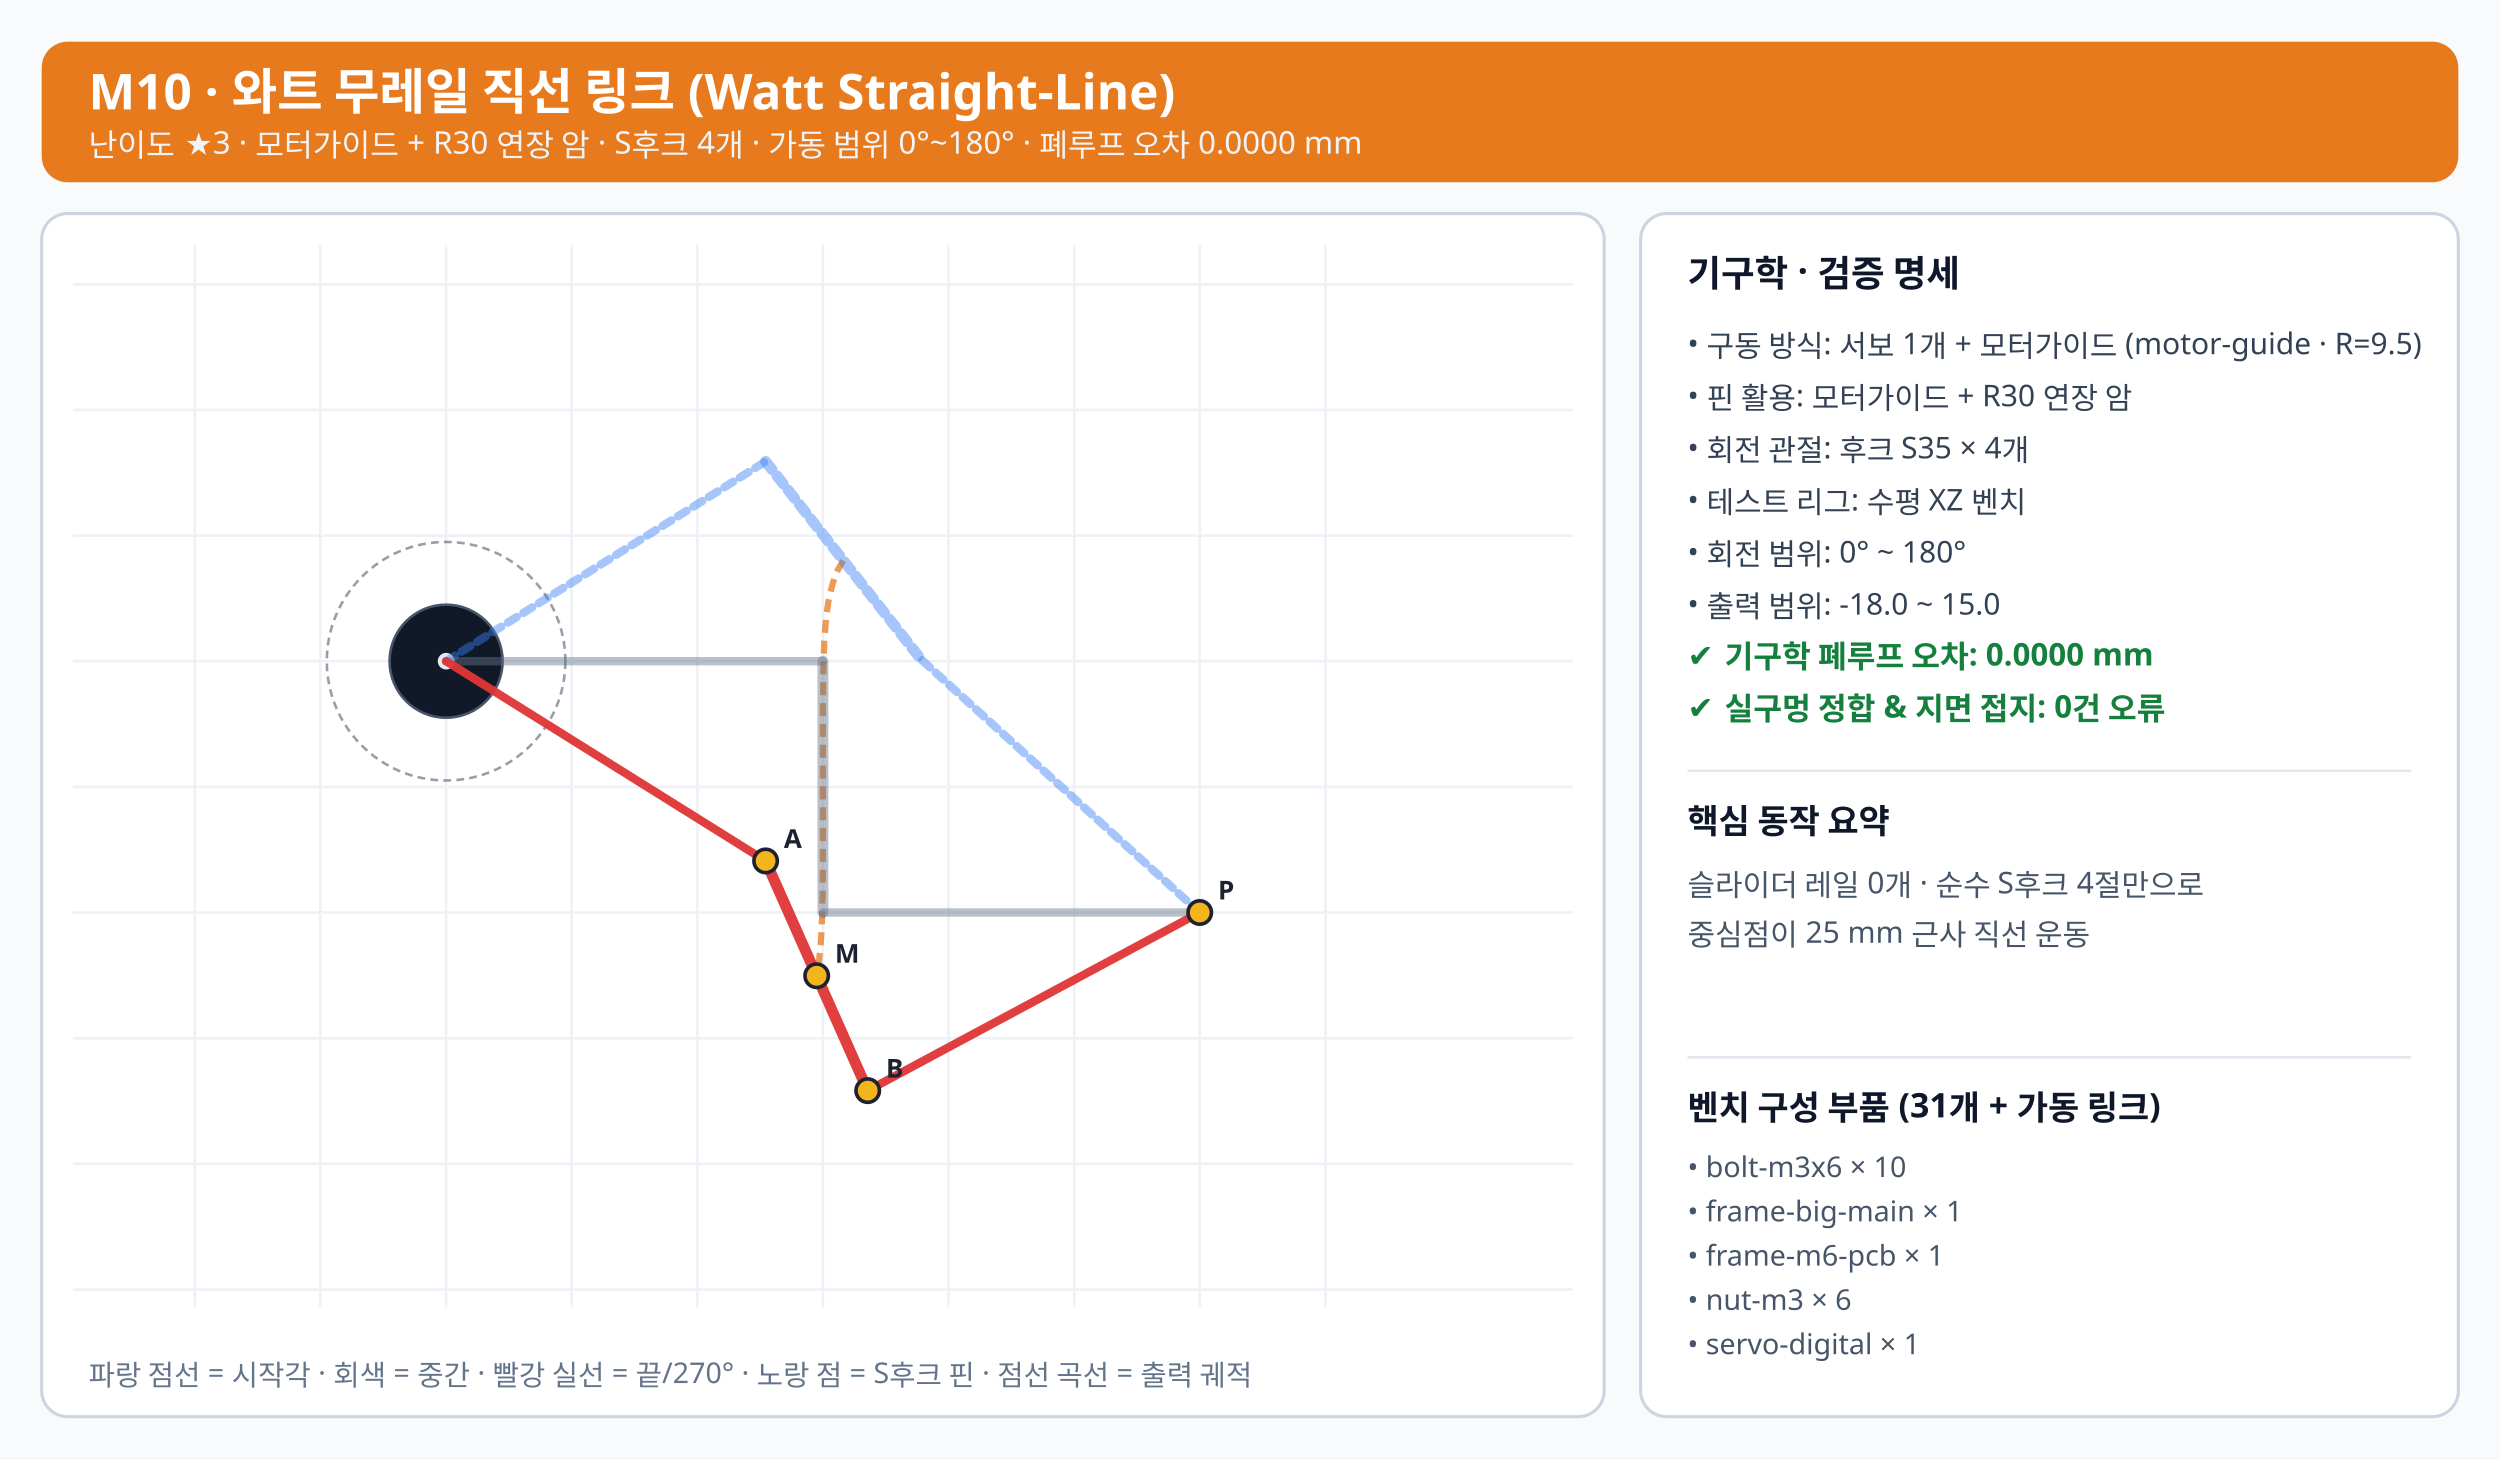
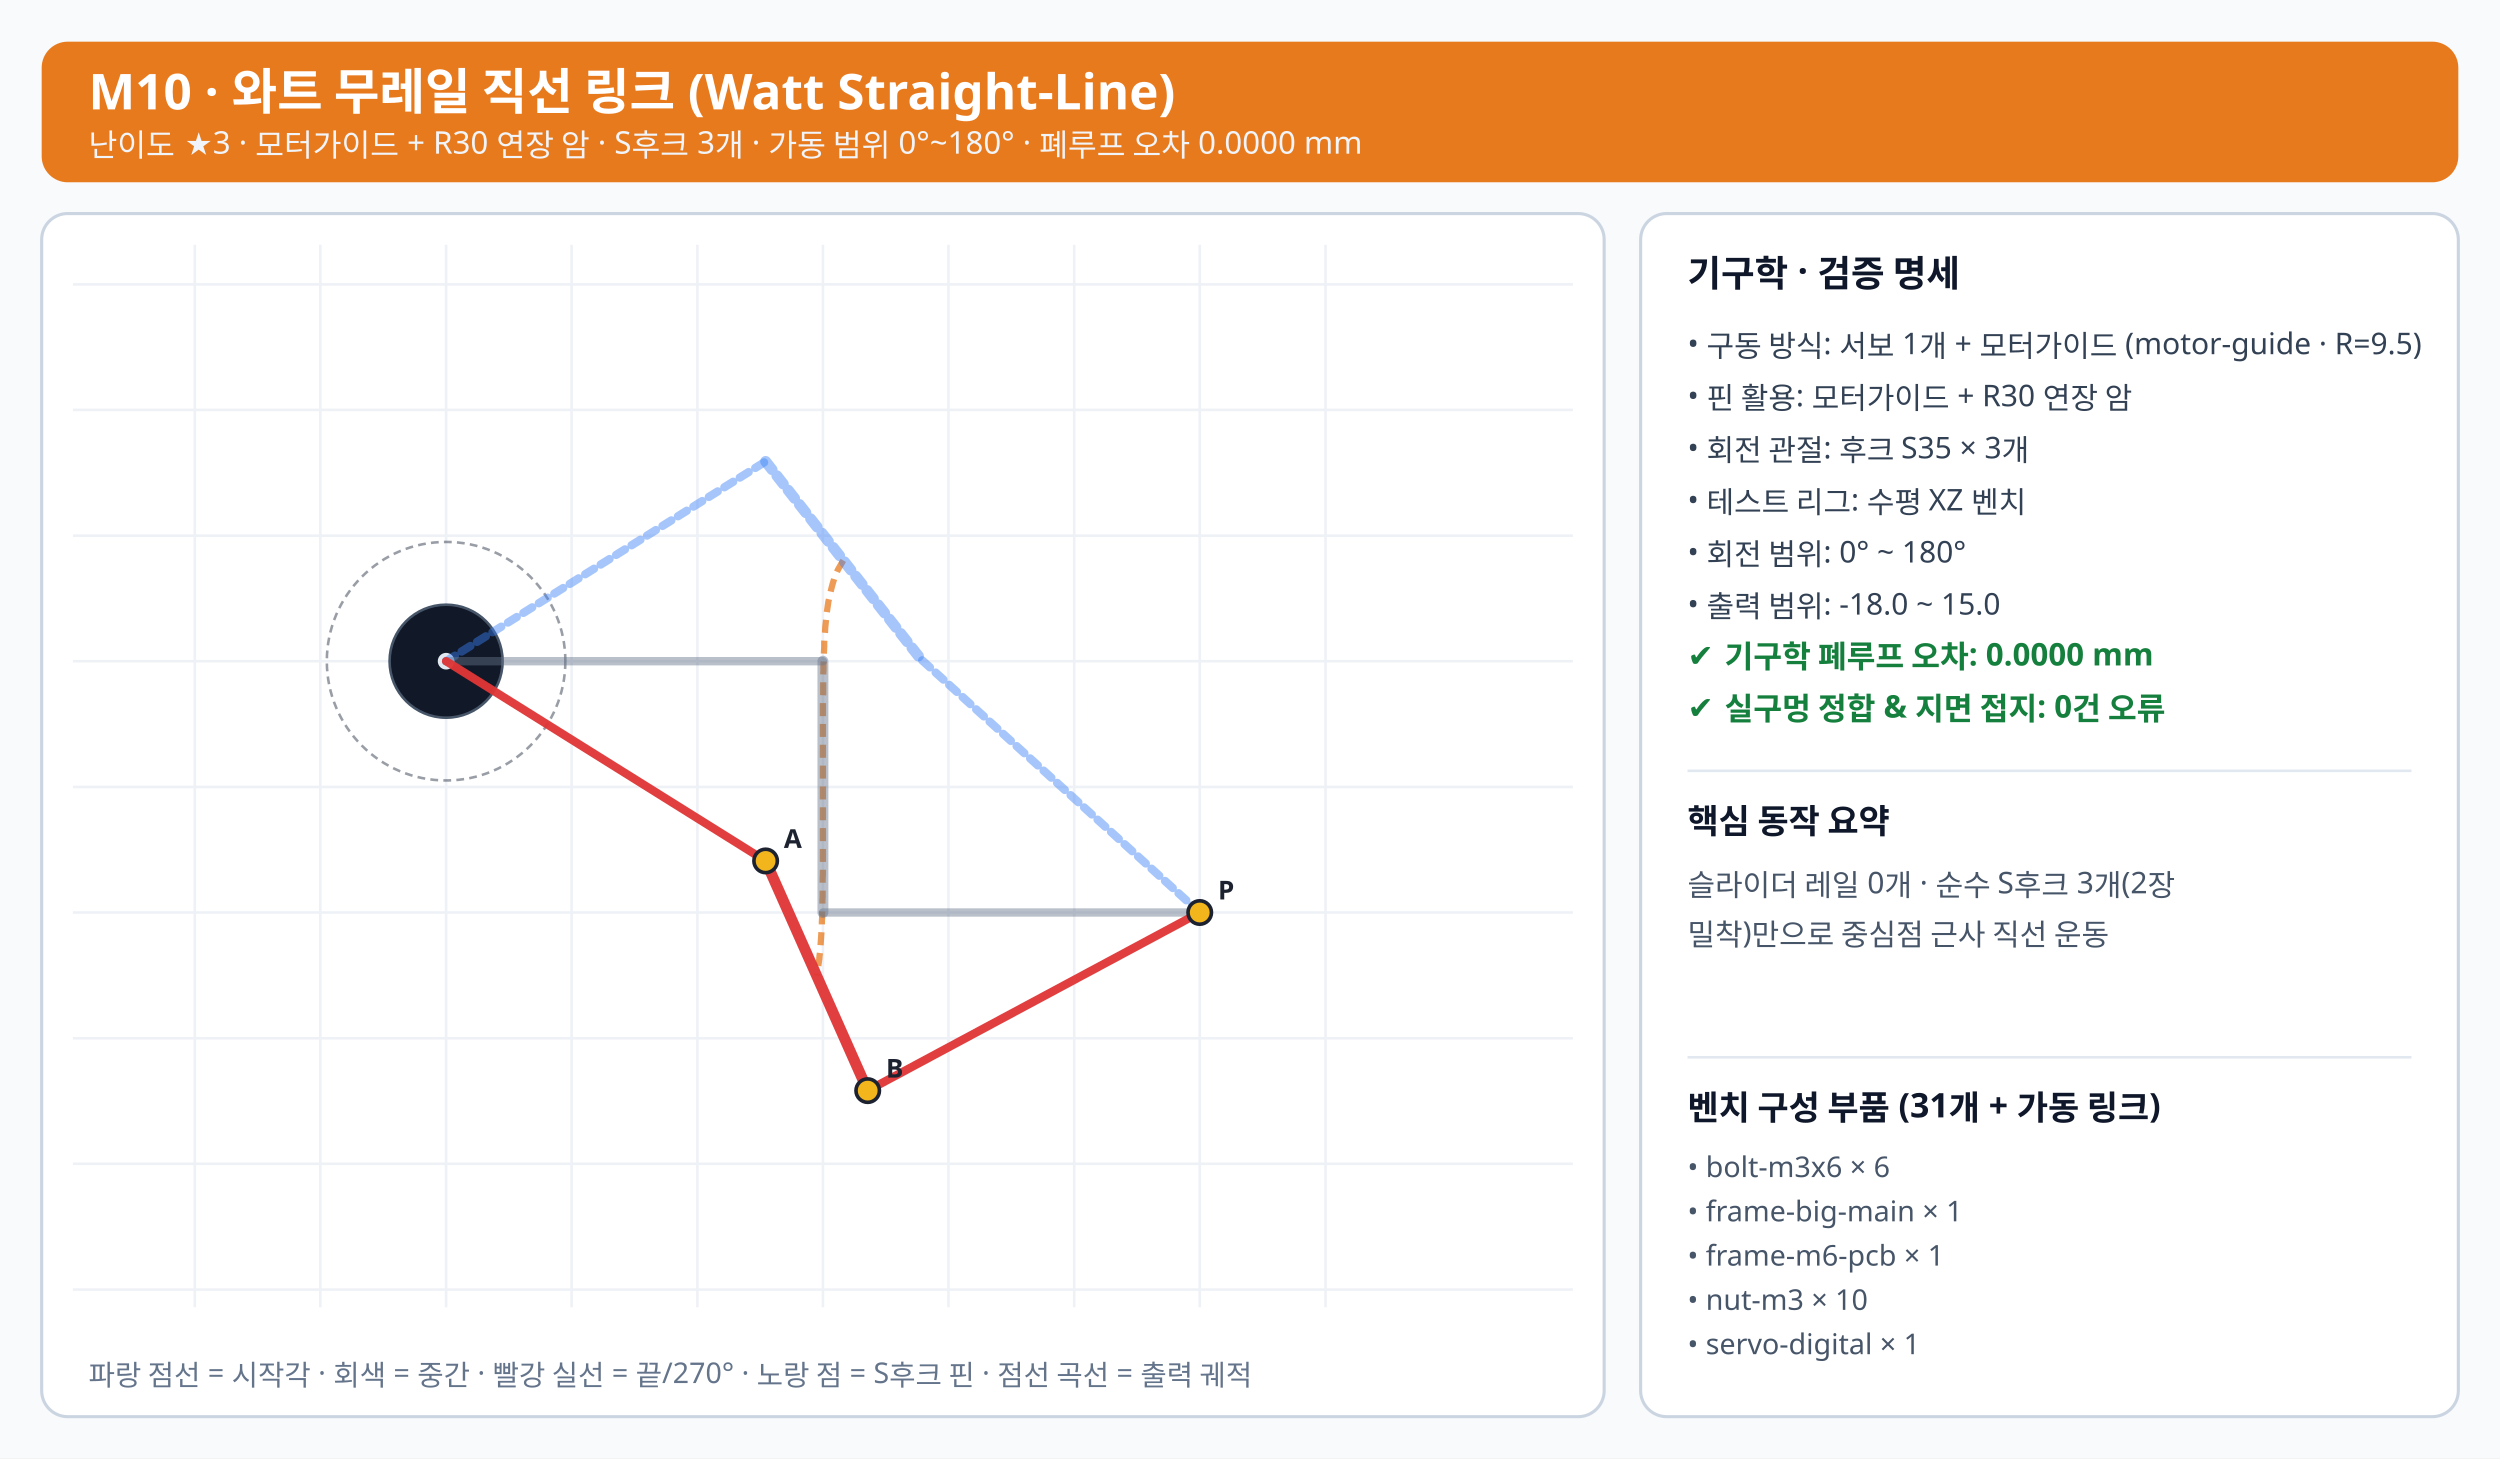
<svg xmlns="http://www.w3.org/2000/svg" viewBox="0 0 960 560" font-family="Pretendard,Apple SD Gothic Neo,sans-serif">
  <rect width="960" height="560" fill="#f8fafc" />
  <rect x="16" y="16" width="928" height="54" rx="10" fill="#e87a1e" />
  <text x="34" y="42" fill="#fff" font-size="19" font-weight="800">M10 · 와트 무레일 직선 링크 (Watt Straight-Line)</text>
-   <text x="34" y="60" fill="#f1f5f9" font-size="12">난이도 ★3 · 모터가이드 + R30 연장 암 · S후크 4개 · 가동 범위 0°~180° · 폐루프 오차 0.0000 mm</text>
+   <text x="34" y="60" fill="#f1f5f9" font-size="12">난이도 ★3 · 모터가이드 + R30 연장 암 · S후크 3개 · 가동 범위 0°~180° · 폐루프 오차 0.0000 mm</text>
  <rect x="16" y="82" width="600" height="462" rx="10" fill="#fff" stroke="#cbd5e1" stroke-width="1.2" />
  <line x1="74.8" y1="94" x2="74.8" y2="502" stroke="#eef1f6" stroke-width="1" />
  <line x1="123.0" y1="94" x2="123.0" y2="502" stroke="#eef1f6" stroke-width="1" />
  <line x1="171.3" y1="94" x2="171.3" y2="502" stroke="#eef1f6" stroke-width="1" />
  <line x1="219.5" y1="94" x2="219.5" y2="502" stroke="#eef1f6" stroke-width="1" />
  <line x1="267.8" y1="94" x2="267.8" y2="502" stroke="#eef1f6" stroke-width="1" />
  <line x1="316.0" y1="94" x2="316.0" y2="502" stroke="#eef1f6" stroke-width="1" />
  <line x1="364.2" y1="94" x2="364.2" y2="502" stroke="#eef1f6" stroke-width="1" />
  <line x1="412.5" y1="94" x2="412.5" y2="502" stroke="#eef1f6" stroke-width="1" />
  <line x1="460.7" y1="94" x2="460.7" y2="502" stroke="#eef1f6" stroke-width="1" />
  <line x1="509.0" y1="94" x2="509.0" y2="502" stroke="#eef1f6" stroke-width="1" />
  <line x1="28" y1="109.2" x2="604" y2="109.2" stroke="#eef1f6" stroke-width="1" />
  <line x1="28" y1="157.4" x2="604" y2="157.4" stroke="#eef1f6" stroke-width="1" />
  <line x1="28" y1="205.7" x2="604" y2="205.7" stroke="#eef1f6" stroke-width="1" />
  <line x1="28" y1="253.9" x2="604" y2="253.9" stroke="#eef1f6" stroke-width="1" />
  <line x1="28" y1="302.2" x2="604" y2="302.2" stroke="#eef1f6" stroke-width="1" />
  <line x1="28" y1="350.4" x2="604" y2="350.4" stroke="#eef1f6" stroke-width="1" />
  <line x1="28" y1="398.7" x2="604" y2="398.7" stroke="#eef1f6" stroke-width="1" />
  <line x1="28" y1="446.9" x2="604" y2="446.9" stroke="#eef1f6" stroke-width="1" />
  <line x1="28" y1="495.2" x2="604" y2="495.2" stroke="#eef1f6" stroke-width="1" />
  <circle cx="171.3" cy="253.9" r="45.8" fill="none" stroke="#1e293b" stroke-width="1" stroke-opacity="0.45" stroke-dasharray="3 2" />
  <circle cx="171.3" cy="253.9" r="21.7" fill="#111827" stroke="#475569" stroke-width="1" />
  <circle cx="171.3" cy="253.9" r="3.2" fill="#e2e8f0" />
  <polyline points="323.8,215.2 321.7,218.9 320.5,221.7 319.7,224.3 319.1,226.6 318.6,228.9 318.1,231.0 317.8,233.1 317.5,235.1 317.3,237.1 317.1,239.0 316.9,240.9 316.8,242.8 316.6,244.7 316.5,246.5 316.5,248.4 316.4,250.2 316.3,252.0 316.3,253.8 316.2,255.6 316.2,257.4 316.1,259.2 316.1,261.0 316.1,262.8 316.1,264.6 316.1,266.4 316.0,268.2 316.0,269.9 316.0,271.7 316.0,273.5 316.0,275.3 316.0,277.1 316.0,278.9 316.0,280.6 316.0,282.4 316.0,284.2 316.0,286.0 316.0,287.8 316.0,289.6 316.0,291.4 316.0,293.2 316.0,295.0 316.0,296.8 316.0,298.6 316.0,300.4 316.0,302.2 316.0,304.0 316.0,305.7 316.0,307.5 316.0,309.3 316.0,311.1 316.0,312.9 316.0,314.7 316.0,316.5 316.0,318.3 316.0,320.1 316.0,321.8 316.0,323.6 316.0,325.4 316.0,327.1 316.0,328.9 316.0,330.6 316.0,332.4 316.0,334.1 316.0,335.8 315.9,337.5 315.9,339.2 315.9,340.9 315.9,342.6 315.9,344.2 315.8,345.9 315.8,347.5 315.8,349.1 315.7,350.7 315.7,352.3 315.6,353.9 315.6,355.4 315.5,356.9 315.4,358.4 315.3,359.9 315.2,361.4 315.1,362.8 315.0,364.2 314.9,365.6 314.7,367.0 314.6,368.3 314.4,369.7 314.2,371.0 314.0,372.2 313.8,373.5 313.6,374.7" fill="none" stroke="#e87a1e" stroke-width="2.4" stroke-opacity="0.75" stroke-dasharray="5 3" />
  <line x1="171.3" y1="253.9" x2="294.0" y2="177.2" stroke="#3b82f6" stroke-width="3.2" stroke-linecap="round" stroke-opacity="0.45" stroke-dasharray="4 3" />
  <line x1="294.0" y1="177.2" x2="353.6" y2="253.1" stroke="#3b82f6" stroke-width="4.2" stroke-linecap="round" stroke-opacity="0.45" stroke-dasharray="4 3" />
  <line x1="460.7" y1="350.4" x2="353.6" y2="253.1" stroke="#3b82f6" stroke-width="3.2" stroke-linecap="round" stroke-opacity="0.45" stroke-dasharray="4 3" />
  <line x1="171.3" y1="253.9" x2="316.0" y2="253.9" stroke="#64748b" stroke-width="3.2" stroke-linecap="round" stroke-opacity="0.45" />
  <line x1="316.0" y1="253.9" x2="316.0" y2="350.4" stroke="#64748b" stroke-width="4.2" stroke-linecap="round" stroke-opacity="0.45" />
  <line x1="460.7" y1="350.4" x2="316.0" y2="350.4" stroke="#64748b" stroke-width="3.2" stroke-linecap="round" stroke-opacity="0.45" />
  <line x1="171.3" y1="253.9" x2="294.0" y2="330.6" stroke="#e03636" stroke-width="3.2" stroke-linecap="round" stroke-opacity="0.95" />
  <line x1="294.0" y1="330.6" x2="333.2" y2="418.8" stroke="#e03636" stroke-width="4.2" stroke-linecap="round" stroke-opacity="0.95" />
  <line x1="460.7" y1="350.4" x2="333.2" y2="418.8" stroke="#e03636" stroke-width="3.2" stroke-linecap="round" stroke-opacity="0.95" />
  <circle cx="294.0" cy="330.6" r="4.5" fill="#f2b51c" stroke="#1d2230" stroke-width="1.4" />
  <text x="301.0" y="325.6" font-size="10" font-weight="700" fill="#1d2230">A</text>
  <circle cx="333.2" cy="418.8" r="4.5" fill="#f2b51c" stroke="#1d2230" stroke-width="1.4" />
  <text x="340.2" y="413.8" font-size="10" font-weight="700" fill="#1d2230">B</text>
  <circle cx="460.7" cy="350.4" r="4.5" fill="#f2b51c" stroke="#1d2230" stroke-width="1.4" />
  <text x="467.7" y="345.4" font-size="10" font-weight="700" fill="#1d2230">P</text>
-   <circle cx="313.6" cy="374.7" r="4.5" fill="#f2b51c" stroke="#1d2230" stroke-width="1.4" />
-   <text x="320.6" y="369.7" font-size="10" font-weight="700" fill="#1d2230">M</text>
  <text x="34" y="532" fill="#64748b" font-size="11">파랑 점선 = 시작각 · 회색 = 중간 · 빨강 실선 = 끝/270° · 노랑 점 = S후크 핀 · 점선 곡선 = 출력 궤적</text>
  <rect x="630" y="82" width="314" height="462" rx="10" fill="#fff" stroke="#cbd5e1" stroke-width="1.2" />
  <text x="648" y="110" fill="#0f172a" font-size="14" font-weight="800">기구학 · 검증 명세</text>
  <text x="648" y="136" fill="#334155" font-size="11.5">• 구동 방식: 서보 1개 + 모터가이드 (motor-guide · R=9.5)</text>
  <text x="648" y="156" fill="#334155" font-size="11.5">• 핀 활용: 모터가이드 + R30 연장 암</text>
-   <text x="648" y="176" fill="#334155" font-size="11.5">• 회전 관절: 후크 S35 × 4개</text>
+   <text x="648" y="176" fill="#334155" font-size="11.5">• 회전 관절: 후크 S35 × 3개</text>
  <text x="648" y="196" fill="#334155" font-size="11.5">• 테스트 리그: 수평 XZ 벤치</text>
  <text x="648" y="216" fill="#334155" font-size="11.5">• 회전 범위: 0° ~ 180°</text>
  <text x="648" y="236" fill="#334155" font-size="11.5">• 출력 범위: -18.0 ~ 15.0</text>
  <text x="648" y="256" fill="#15803d" font-size="12" font-weight="800">✔ 기구학 폐루프 오차: 0.0000 mm</text>
  <text x="648" y="276" fill="#15803d" font-size="12" font-weight="800">✔ 실구멍 정합 &amp; 지면 접지: 0건 오류</text>
  <line x1="648" y1="296" x2="926" y2="296" stroke="#e2e8f0" />
  <text x="648" y="320" fill="#0f172a" font-size="13" font-weight="800">핵심 동작 요약</text>
-   <text x="648" y="344" fill="#475569" font-size="11.5">슬라이더 레일 0개 · 순수 S후크 4절만으로 </text>
-   <text x="648" y="363" fill="#475569" font-size="11.5">중심점이 25 mm 근사 직선 운동</text>
+   <text x="648" y="344" fill="#475569" font-size="11.5">슬라이더 레일 0개 · 순수 S후크 3개(2장 </text>
+   <text x="648" y="363" fill="#475569" font-size="11.5">밀착)만으로 중심점 근사 직선 운동</text>
  <line x1="648" y1="406" x2="926" y2="406" stroke="#e2e8f0" />
  <text x="648" y="430" fill="#0f172a" font-size="13" font-weight="800">벤치 구성 부품 (31개 + 가동 링크)</text>
-   <text x="648" y="452" fill="#475569" font-size="11">• bolt-m3x6 × 10</text>
+   <text x="648" y="452" fill="#475569" font-size="11">• bolt-m3x6 × 6</text>
  <text x="648" y="469" fill="#475569" font-size="11">• frame-big-main × 1</text>
  <text x="648" y="486" fill="#475569" font-size="11">• frame-m6-pcb × 1</text>
-   <text x="648" y="503" fill="#475569" font-size="11">• nut-m3 × 6</text>
+   <text x="648" y="503" fill="#475569" font-size="11">• nut-m3 × 10</text>
  <text x="648" y="520" fill="#475569" font-size="11">• servo-digital × 1</text>
</svg>
